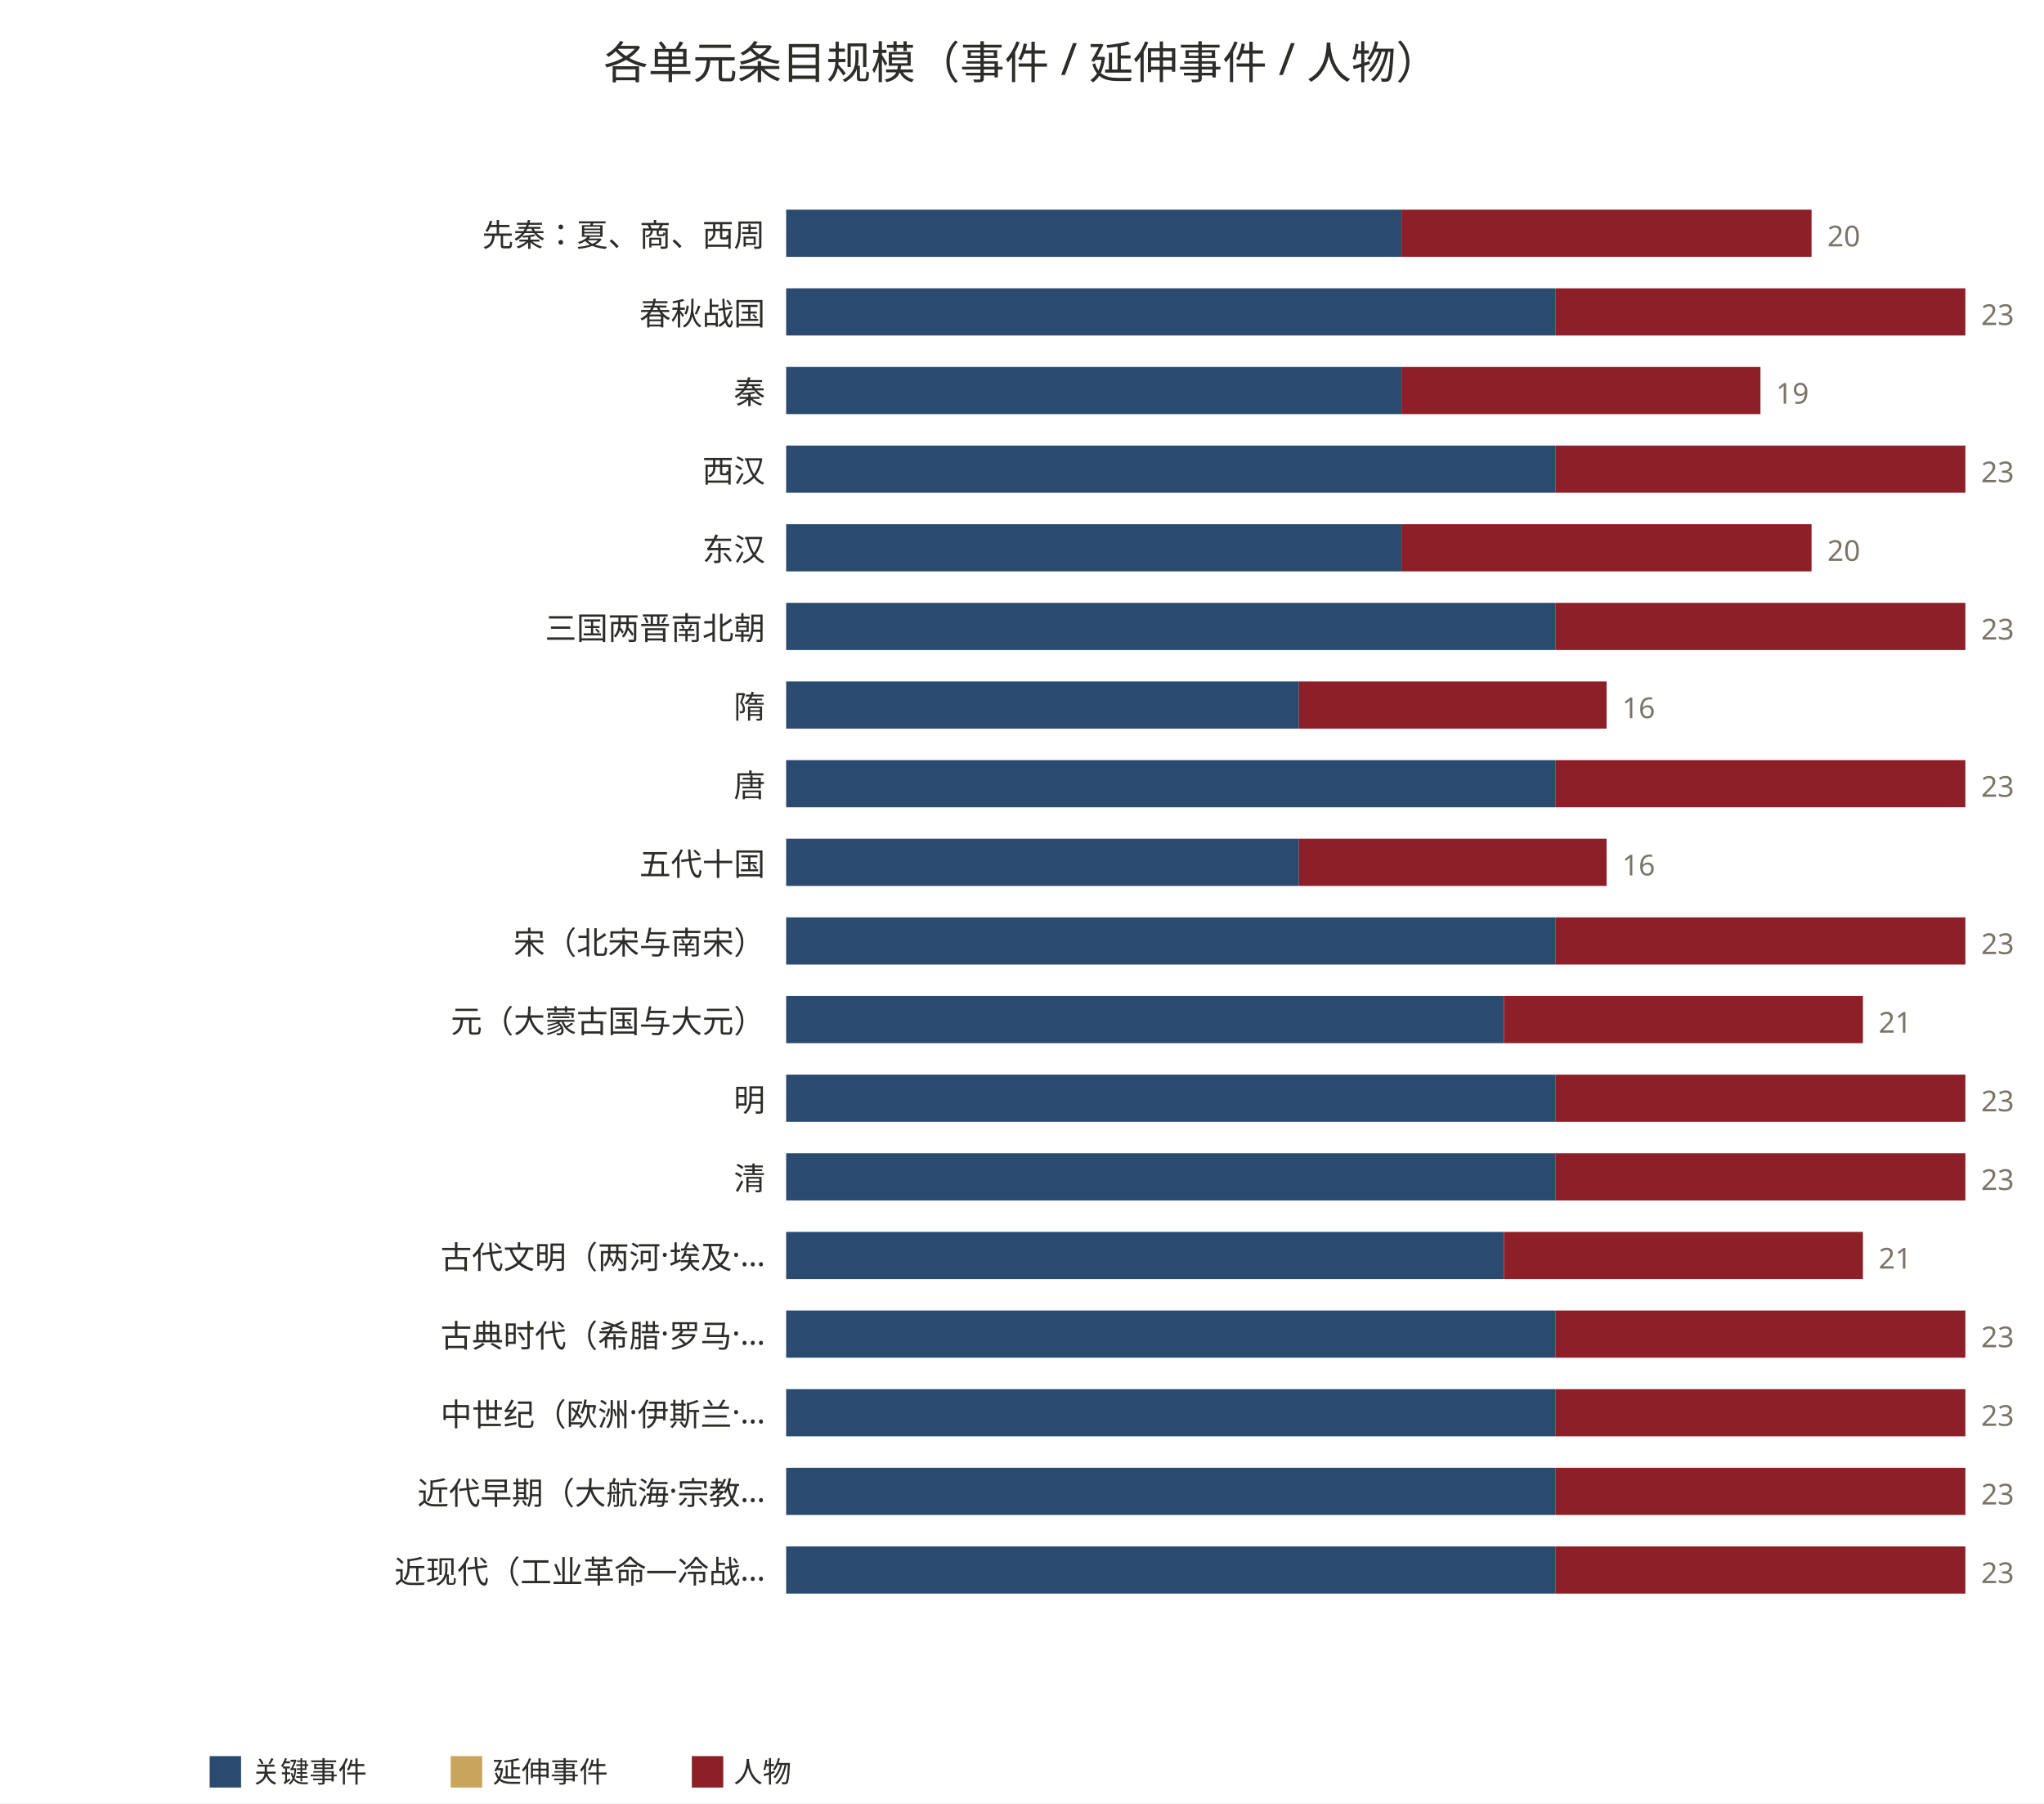
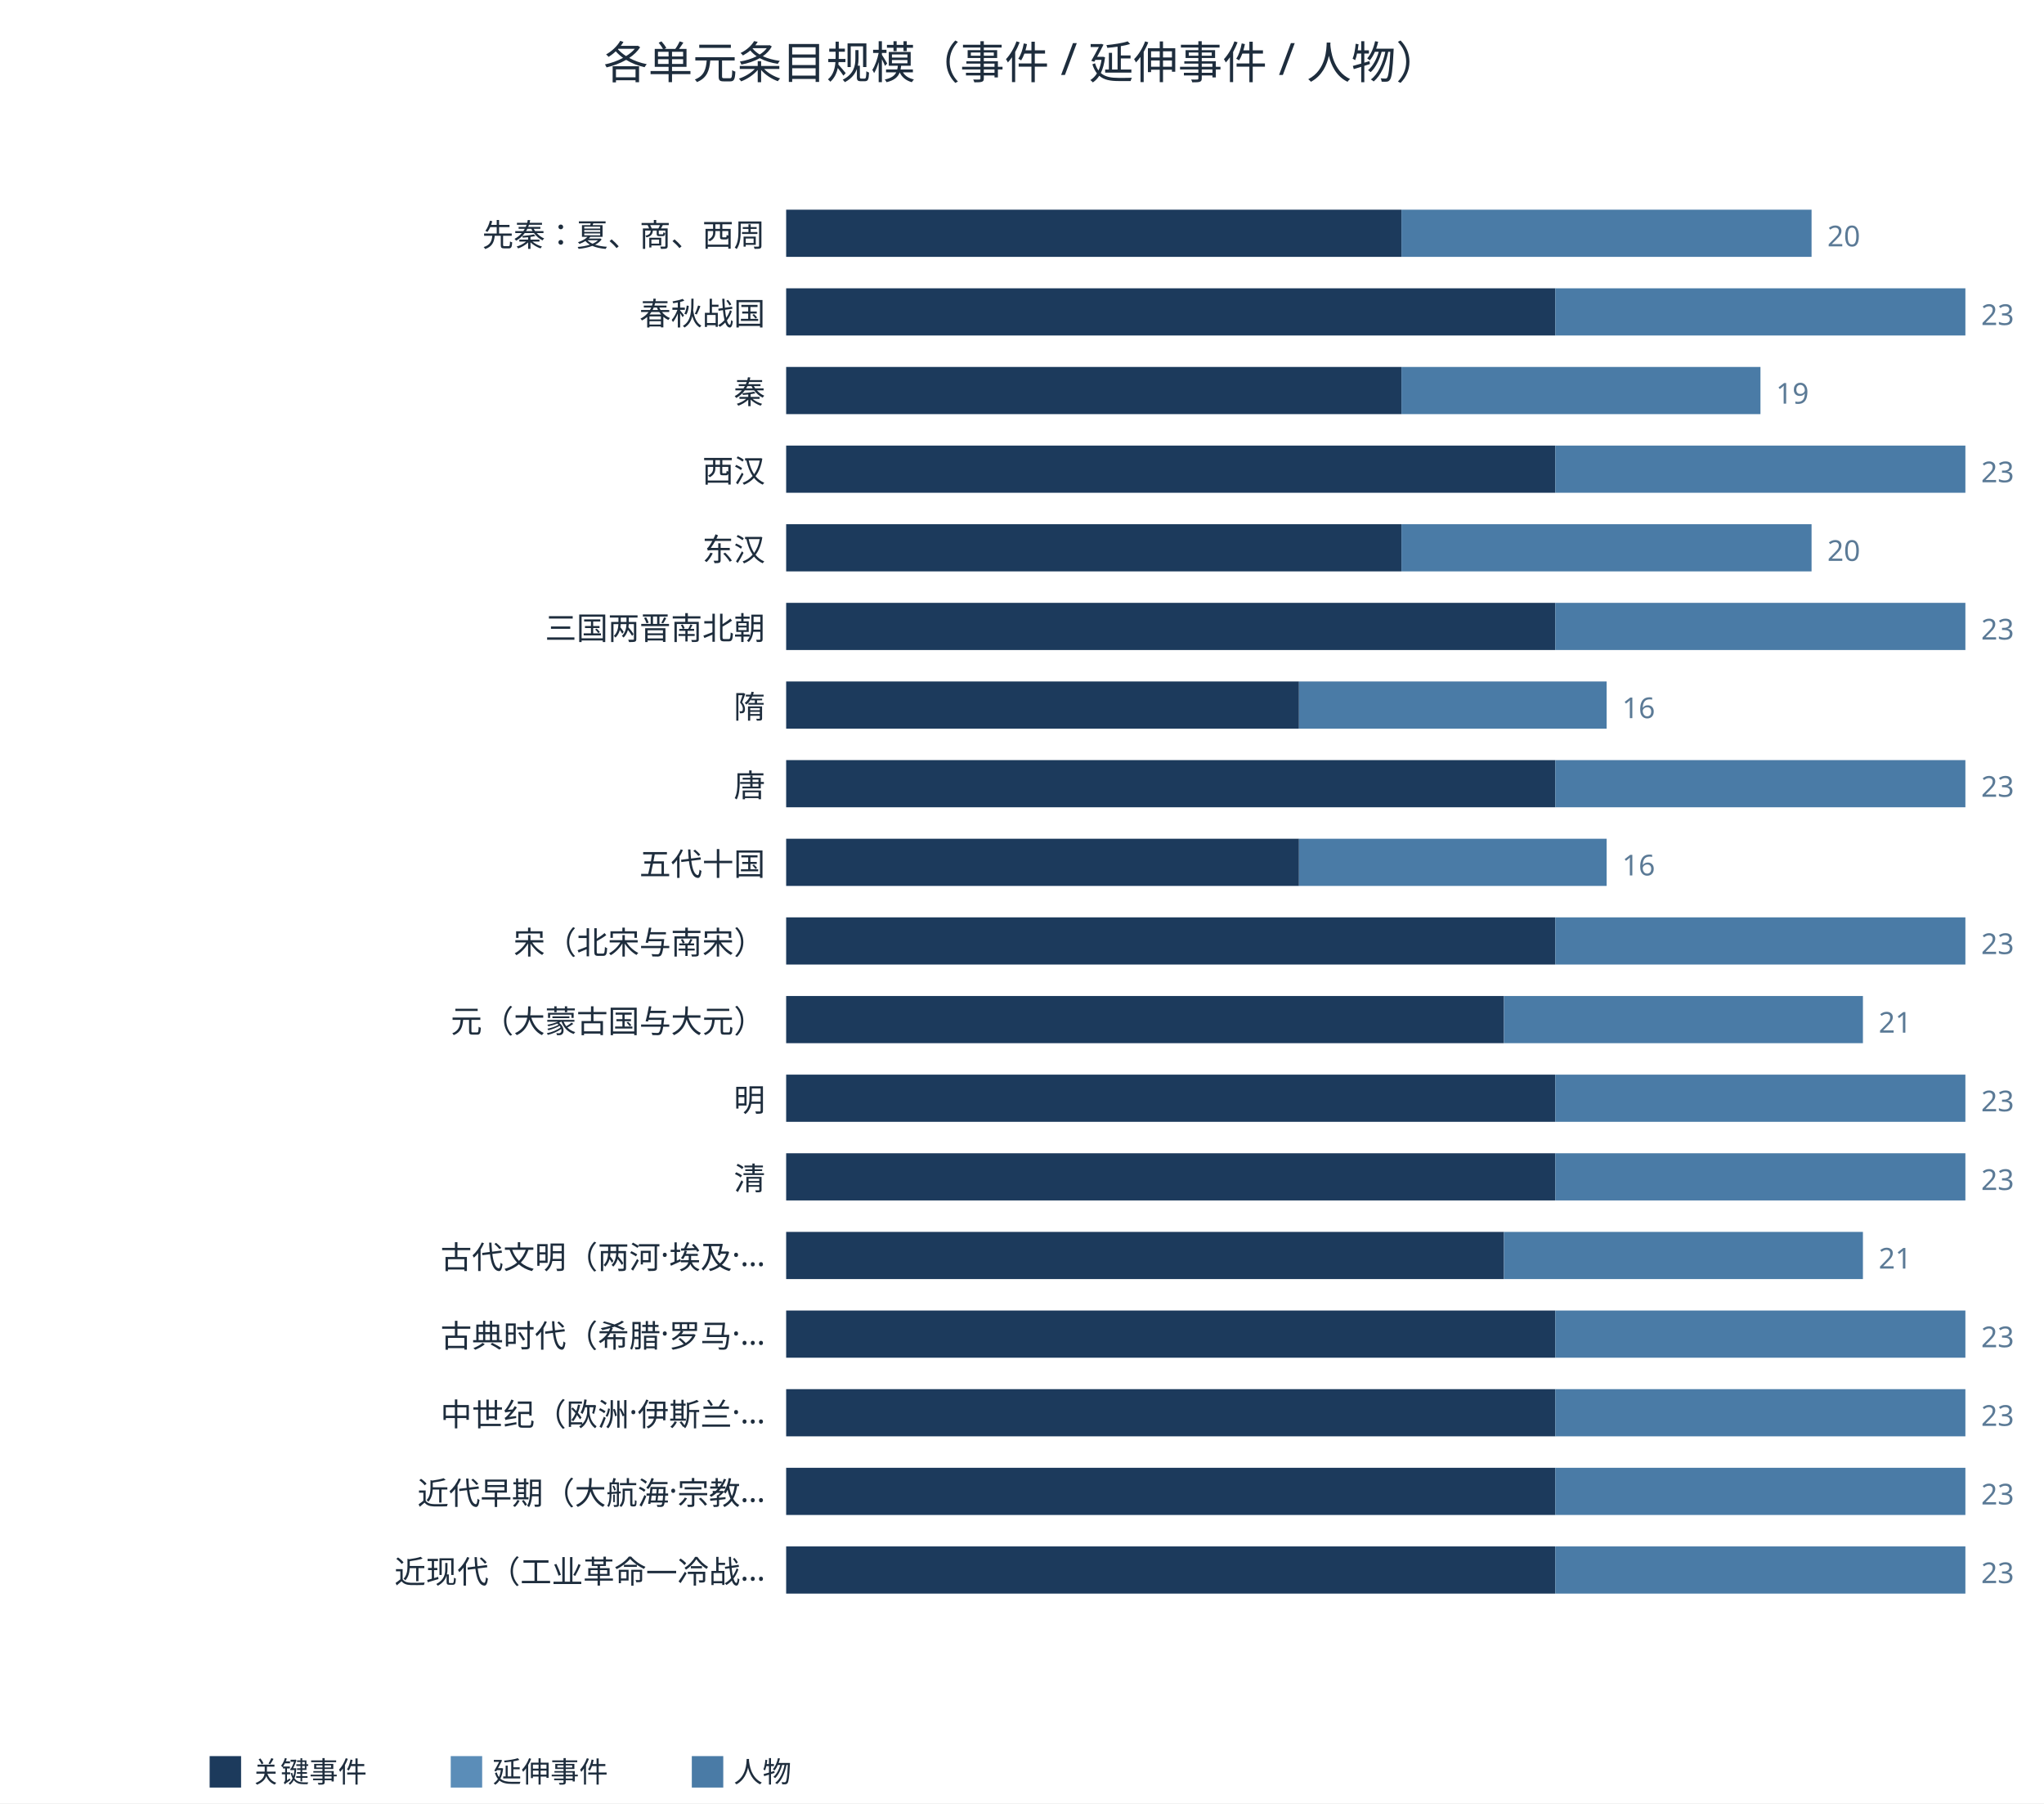
<svg xmlns="http://www.w3.org/2000/svg" viewBox="0 0 780 688" font-family="sans-serif">
  <rect width="780" height="688" fill="#ffffff" />
-   <text x="390.0" y="30" text-anchor="middle" font-size="17" fill="#2c2c28">各单元条目规模（事件 / 延伸事件 / 人物）</text>
-   <rect x="300" y="80" width="234.8" height="18" fill="#2b4a6f" />
-   <rect x="534.8" y="80" width="0.0" height="18" fill="#c8a45c" />
-   <rect x="534.8" y="80" width="156.5" height="18" fill="#8c1f28" />
-   <text x="292" y="94" text-anchor="end" font-size="12" fill="#2c2c28">先秦：夏、商、西周</text>
-   <text x="697.3" y="94" font-size="11" fill="#7a7468">20</text>
-   <rect x="300" y="110" width="293.5" height="18" fill="#2b4a6f" />
-   <rect x="593.5" y="110" width="0.0" height="18" fill="#c8a45c" />
-   <rect x="593.5" y="110" width="156.5" height="18" fill="#8c1f28" />
-   <text x="292" y="124" text-anchor="end" font-size="12" fill="#2c2c28">春秋战国</text>
-   <text x="756.0" y="124" font-size="11" fill="#7a7468">23</text>
-   <rect x="300" y="140" width="234.8" height="18" fill="#2b4a6f" />
-   <rect x="534.8" y="140" width="0.0" height="18" fill="#c8a45c" />
-   <rect x="534.8" y="140" width="137.0" height="18" fill="#8c1f28" />
-   <text x="292" y="154" text-anchor="end" font-size="12" fill="#2c2c28">秦</text>
-   <text x="677.7" y="154" font-size="11" fill="#7a7468">19</text>
-   <rect x="300" y="170" width="293.5" height="18" fill="#2b4a6f" />
-   <rect x="593.5" y="170" width="0.0" height="18" fill="#c8a45c" />
-   <rect x="593.5" y="170" width="156.5" height="18" fill="#8c1f28" />
-   <text x="292" y="184" text-anchor="end" font-size="12" fill="#2c2c28">西汉</text>
-   <text x="756.0" y="184" font-size="11" fill="#7a7468">23</text>
-   <rect x="300" y="200" width="234.8" height="18" fill="#2b4a6f" />
-   <rect x="534.8" y="200" width="0.0" height="18" fill="#c8a45c" />
-   <rect x="534.8" y="200" width="156.5" height="18" fill="#8c1f28" />
-   <text x="292" y="214" text-anchor="end" font-size="12" fill="#2c2c28">东汉</text>
-   <text x="697.3" y="214" font-size="11" fill="#7a7468">20</text>
-   <rect x="300" y="230" width="293.5" height="18" fill="#2b4a6f" />
-   <rect x="593.5" y="230" width="0.0" height="18" fill="#c8a45c" />
-   <rect x="593.5" y="230" width="156.5" height="18" fill="#8c1f28" />
-   <text x="292" y="244" text-anchor="end" font-size="12" fill="#2c2c28">三国两晋南北朝</text>
-   <text x="756.0" y="244" font-size="11" fill="#7a7468">23</text>
-   <rect x="300" y="260" width="195.7" height="18" fill="#2b4a6f" />
-   <rect x="495.7" y="260" width="0.0" height="18" fill="#c8a45c" />
-   <rect x="495.7" y="260" width="117.4" height="18" fill="#8c1f28" />
-   <text x="292" y="274" text-anchor="end" font-size="12" fill="#2c2c28">隋</text>
-   <text x="619.0" y="274" font-size="11" fill="#7a7468">16</text>
-   <rect x="300" y="290" width="293.5" height="18" fill="#2b4a6f" />
-   <rect x="593.5" y="290" width="0.0" height="18" fill="#c8a45c" />
-   <rect x="593.5" y="290" width="156.5" height="18" fill="#8c1f28" />
-   <text x="292" y="304" text-anchor="end" font-size="12" fill="#2c2c28">唐</text>
-   <text x="756.0" y="304" font-size="11" fill="#7a7468">23</text>
-   <rect x="300" y="320" width="195.7" height="18" fill="#2b4a6f" />
-   <rect x="495.7" y="320" width="0.0" height="18" fill="#c8a45c" />
-   <rect x="495.7" y="320" width="117.4" height="18" fill="#8c1f28" />
-   <text x="292" y="334" text-anchor="end" font-size="12" fill="#2c2c28">五代十国</text>
-   <text x="619.0" y="334" font-size="11" fill="#7a7468">16</text>
-   <rect x="300" y="350" width="293.5" height="18" fill="#2b4a6f" />
-   <rect x="593.5" y="350" width="0.0" height="18" fill="#c8a45c" />
-   <rect x="593.5" y="350" width="156.5" height="18" fill="#8c1f28" />
-   <text x="292" y="364" text-anchor="end" font-size="12" fill="#2c2c28">宋（北宋与南宋）</text>
-   <text x="756.0" y="364" font-size="11" fill="#7a7468">23</text>
-   <rect x="300" y="380" width="273.9" height="18" fill="#2b4a6f" />
-   <rect x="573.9" y="380" width="0.0" height="18" fill="#c8a45c" />
-   <rect x="573.9" y="380" width="137.0" height="18" fill="#8c1f28" />
-   <text x="292" y="394" text-anchor="end" font-size="12" fill="#2c2c28">元（大蒙古国与大元）</text>
-   <text x="716.9" y="394" font-size="11" fill="#7a7468">21</text>
-   <rect x="300" y="410" width="293.5" height="18" fill="#2b4a6f" />
-   <rect x="593.5" y="410" width="0.0" height="18" fill="#c8a45c" />
-   <rect x="593.5" y="410" width="156.5" height="18" fill="#8c1f28" />
-   <text x="292" y="424" text-anchor="end" font-size="12" fill="#2c2c28">明</text>
-   <text x="756.0" y="424" font-size="11" fill="#7a7468">23</text>
-   <rect x="300" y="440" width="293.5" height="18" fill="#2b4a6f" />
-   <rect x="593.5" y="440" width="0.0" height="18" fill="#c8a45c" />
-   <rect x="593.5" y="440" width="156.5" height="18" fill="#8c1f28" />
-   <text x="292" y="454" text-anchor="end" font-size="12" fill="#2c2c28">清</text>
-   <text x="756.0" y="454" font-size="11" fill="#7a7468">23</text>
-   <rect x="300" y="470" width="273.9" height="18" fill="#2b4a6f" />
-   <rect x="573.9" y="470" width="0.0" height="18" fill="#c8a45c" />
-   <rect x="573.9" y="470" width="137.0" height="18" fill="#8c1f28" />
-   <text x="292" y="484" text-anchor="end" font-size="12" fill="#2c2c28">古代文明（两河·埃及·…</text>
-   <text x="716.9" y="484" font-size="11" fill="#7a7468">21</text>
-   <rect x="300" y="500" width="293.5" height="18" fill="#2b4a6f" />
-   <rect x="593.5" y="500" width="0.0" height="18" fill="#c8a45c" />
-   <rect x="593.5" y="500" width="156.5" height="18" fill="#8c1f28" />
-   <text x="292" y="514" text-anchor="end" font-size="12" fill="#2c2c28">古典时代（希腊·罗马·…</text>
-   <text x="756.0" y="514" font-size="11" fill="#7a7468">23</text>
-   <rect x="300" y="530" width="293.5" height="18" fill="#2b4a6f" />
-   <rect x="593.5" y="530" width="0.0" height="18" fill="#c8a45c" />
-   <rect x="593.5" y="530" width="156.5" height="18" fill="#8c1f28" />
-   <text x="292" y="544" text-anchor="end" font-size="12" fill="#2c2c28">中世纪（欧洲·伊斯兰·…</text>
-   <text x="756.0" y="544" font-size="11" fill="#7a7468">23</text>
-   <rect x="300" y="560" width="293.5" height="18" fill="#2b4a6f" />
-   <rect x="593.5" y="560" width="0.0" height="18" fill="#c8a45c" />
-   <rect x="593.5" y="560" width="156.5" height="18" fill="#8c1f28" />
-   <text x="292" y="574" text-anchor="end" font-size="12" fill="#2c2c28">近代早期（大航海·宗教…</text>
-   <text x="756.0" y="574" font-size="11" fill="#7a7468">23</text>
-   <rect x="300" y="590" width="293.5" height="18" fill="#2b4a6f" />
-   <rect x="593.5" y="590" width="0.0" height="18" fill="#c8a45c" />
-   <rect x="593.5" y="590" width="156.5" height="18" fill="#8c1f28" />
-   <text x="292" y="604" text-anchor="end" font-size="12" fill="#2c2c28">近现代（工业革命—冷战…</text>
-   <text x="756.0" y="604" font-size="11" fill="#7a7468">23</text>
-   <rect x="80" y="670" width="12" height="12" fill="#2b4a6f" />
-   <text x="96" y="680" font-size="11" fill="#2c2c28">关键事件</text>
-   <rect x="172" y="670" width="12" height="12" fill="#c8a45c" />
-   <text x="188" y="680" font-size="11" fill="#2c2c28">延伸事件</text>
-   <rect x="264" y="670" width="12" height="12" fill="#8c1f28" />
-   <text x="280" y="680" font-size="11" fill="#2c2c28">人物</text>
+   <text x="390.0" y="30" text-anchor="middle" font-size="17" fill="#1e2d3d">各单元条目规模（事件 / 延伸事件 / 人物）</text>
+   <rect x="300" y="80" width="234.8" height="18" fill="#1c3a5c" />
+   <rect x="534.8" y="80" width="0.0" height="18" fill="#5b8db8" />
+   <rect x="534.8" y="80" width="156.5" height="18" fill="#4a7ba6" />
+   <text x="292" y="94" text-anchor="end" font-size="12" fill="#1e2d3d">先秦：夏、商、西周</text>
+   <text x="697.3" y="94" font-size="11" fill="#5b7a96">20</text>
+   <rect x="300" y="110" width="293.5" height="18" fill="#1c3a5c" />
+   <rect x="593.5" y="110" width="0.0" height="18" fill="#5b8db8" />
+   <rect x="593.5" y="110" width="156.5" height="18" fill="#4a7ba6" />
+   <text x="292" y="124" text-anchor="end" font-size="12" fill="#1e2d3d">春秋战国</text>
+   <text x="756.0" y="124" font-size="11" fill="#5b7a96">23</text>
+   <rect x="300" y="140" width="234.8" height="18" fill="#1c3a5c" />
+   <rect x="534.8" y="140" width="0.0" height="18" fill="#5b8db8" />
+   <rect x="534.8" y="140" width="137.0" height="18" fill="#4a7ba6" />
+   <text x="292" y="154" text-anchor="end" font-size="12" fill="#1e2d3d">秦</text>
+   <text x="677.7" y="154" font-size="11" fill="#5b7a96">19</text>
+   <rect x="300" y="170" width="293.5" height="18" fill="#1c3a5c" />
+   <rect x="593.5" y="170" width="0.0" height="18" fill="#5b8db8" />
+   <rect x="593.5" y="170" width="156.5" height="18" fill="#4a7ba6" />
+   <text x="292" y="184" text-anchor="end" font-size="12" fill="#1e2d3d">西汉</text>
+   <text x="756.0" y="184" font-size="11" fill="#5b7a96">23</text>
+   <rect x="300" y="200" width="234.8" height="18" fill="#1c3a5c" />
+   <rect x="534.8" y="200" width="0.0" height="18" fill="#5b8db8" />
+   <rect x="534.8" y="200" width="156.5" height="18" fill="#4a7ba6" />
+   <text x="292" y="214" text-anchor="end" font-size="12" fill="#1e2d3d">东汉</text>
+   <text x="697.3" y="214" font-size="11" fill="#5b7a96">20</text>
+   <rect x="300" y="230" width="293.5" height="18" fill="#1c3a5c" />
+   <rect x="593.5" y="230" width="0.0" height="18" fill="#5b8db8" />
+   <rect x="593.5" y="230" width="156.5" height="18" fill="#4a7ba6" />
+   <text x="292" y="244" text-anchor="end" font-size="12" fill="#1e2d3d">三国两晋南北朝</text>
+   <text x="756.0" y="244" font-size="11" fill="#5b7a96">23</text>
+   <rect x="300" y="260" width="195.7" height="18" fill="#1c3a5c" />
+   <rect x="495.7" y="260" width="0.0" height="18" fill="#5b8db8" />
+   <rect x="495.7" y="260" width="117.4" height="18" fill="#4a7ba6" />
+   <text x="292" y="274" text-anchor="end" font-size="12" fill="#1e2d3d">隋</text>
+   <text x="619.0" y="274" font-size="11" fill="#5b7a96">16</text>
+   <rect x="300" y="290" width="293.5" height="18" fill="#1c3a5c" />
+   <rect x="593.5" y="290" width="0.0" height="18" fill="#5b8db8" />
+   <rect x="593.5" y="290" width="156.5" height="18" fill="#4a7ba6" />
+   <text x="292" y="304" text-anchor="end" font-size="12" fill="#1e2d3d">唐</text>
+   <text x="756.0" y="304" font-size="11" fill="#5b7a96">23</text>
+   <rect x="300" y="320" width="195.7" height="18" fill="#1c3a5c" />
+   <rect x="495.7" y="320" width="0.0" height="18" fill="#5b8db8" />
+   <rect x="495.7" y="320" width="117.4" height="18" fill="#4a7ba6" />
+   <text x="292" y="334" text-anchor="end" font-size="12" fill="#1e2d3d">五代十国</text>
+   <text x="619.0" y="334" font-size="11" fill="#5b7a96">16</text>
+   <rect x="300" y="350" width="293.5" height="18" fill="#1c3a5c" />
+   <rect x="593.5" y="350" width="0.0" height="18" fill="#5b8db8" />
+   <rect x="593.5" y="350" width="156.5" height="18" fill="#4a7ba6" />
+   <text x="292" y="364" text-anchor="end" font-size="12" fill="#1e2d3d">宋（北宋与南宋）</text>
+   <text x="756.0" y="364" font-size="11" fill="#5b7a96">23</text>
+   <rect x="300" y="380" width="273.9" height="18" fill="#1c3a5c" />
+   <rect x="573.9" y="380" width="0.0" height="18" fill="#5b8db8" />
+   <rect x="573.9" y="380" width="137.0" height="18" fill="#4a7ba6" />
+   <text x="292" y="394" text-anchor="end" font-size="12" fill="#1e2d3d">元（大蒙古国与大元）</text>
+   <text x="716.9" y="394" font-size="11" fill="#5b7a96">21</text>
+   <rect x="300" y="410" width="293.5" height="18" fill="#1c3a5c" />
+   <rect x="593.5" y="410" width="0.0" height="18" fill="#5b8db8" />
+   <rect x="593.5" y="410" width="156.5" height="18" fill="#4a7ba6" />
+   <text x="292" y="424" text-anchor="end" font-size="12" fill="#1e2d3d">明</text>
+   <text x="756.0" y="424" font-size="11" fill="#5b7a96">23</text>
+   <rect x="300" y="440" width="293.5" height="18" fill="#1c3a5c" />
+   <rect x="593.5" y="440" width="0.0" height="18" fill="#5b8db8" />
+   <rect x="593.5" y="440" width="156.5" height="18" fill="#4a7ba6" />
+   <text x="292" y="454" text-anchor="end" font-size="12" fill="#1e2d3d">清</text>
+   <text x="756.0" y="454" font-size="11" fill="#5b7a96">23</text>
+   <rect x="300" y="470" width="273.9" height="18" fill="#1c3a5c" />
+   <rect x="573.9" y="470" width="0.0" height="18" fill="#5b8db8" />
+   <rect x="573.9" y="470" width="137.0" height="18" fill="#4a7ba6" />
+   <text x="292" y="484" text-anchor="end" font-size="12" fill="#1e2d3d">古代文明（两河·埃及·…</text>
+   <text x="716.9" y="484" font-size="11" fill="#5b7a96">21</text>
+   <rect x="300" y="500" width="293.5" height="18" fill="#1c3a5c" />
+   <rect x="593.5" y="500" width="0.0" height="18" fill="#5b8db8" />
+   <rect x="593.5" y="500" width="156.5" height="18" fill="#4a7ba6" />
+   <text x="292" y="514" text-anchor="end" font-size="12" fill="#1e2d3d">古典时代（希腊·罗马·…</text>
+   <text x="756.0" y="514" font-size="11" fill="#5b7a96">23</text>
+   <rect x="300" y="530" width="293.5" height="18" fill="#1c3a5c" />
+   <rect x="593.5" y="530" width="0.0" height="18" fill="#5b8db8" />
+   <rect x="593.5" y="530" width="156.5" height="18" fill="#4a7ba6" />
+   <text x="292" y="544" text-anchor="end" font-size="12" fill="#1e2d3d">中世纪（欧洲·伊斯兰·…</text>
+   <text x="756.0" y="544" font-size="11" fill="#5b7a96">23</text>
+   <rect x="300" y="560" width="293.5" height="18" fill="#1c3a5c" />
+   <rect x="593.5" y="560" width="0.0" height="18" fill="#5b8db8" />
+   <rect x="593.5" y="560" width="156.5" height="18" fill="#4a7ba6" />
+   <text x="292" y="574" text-anchor="end" font-size="12" fill="#1e2d3d">近代早期（大航海·宗教…</text>
+   <text x="756.0" y="574" font-size="11" fill="#5b7a96">23</text>
+   <rect x="300" y="590" width="293.5" height="18" fill="#1c3a5c" />
+   <rect x="593.5" y="590" width="0.0" height="18" fill="#5b8db8" />
+   <rect x="593.5" y="590" width="156.5" height="18" fill="#4a7ba6" />
+   <text x="292" y="604" text-anchor="end" font-size="12" fill="#1e2d3d">近现代（工业革命—冷战…</text>
+   <text x="756.0" y="604" font-size="11" fill="#5b7a96">23</text>
+   <rect x="80" y="670" width="12" height="12" fill="#1c3a5c" />
+   <text x="96" y="680" font-size="11" fill="#1e2d3d">关键事件</text>
+   <rect x="172" y="670" width="12" height="12" fill="#5b8db8" />
+   <text x="188" y="680" font-size="11" fill="#1e2d3d">延伸事件</text>
+   <rect x="264" y="670" width="12" height="12" fill="#4a7ba6" />
+   <text x="280" y="680" font-size="11" fill="#1e2d3d">人物</text>
</svg>
